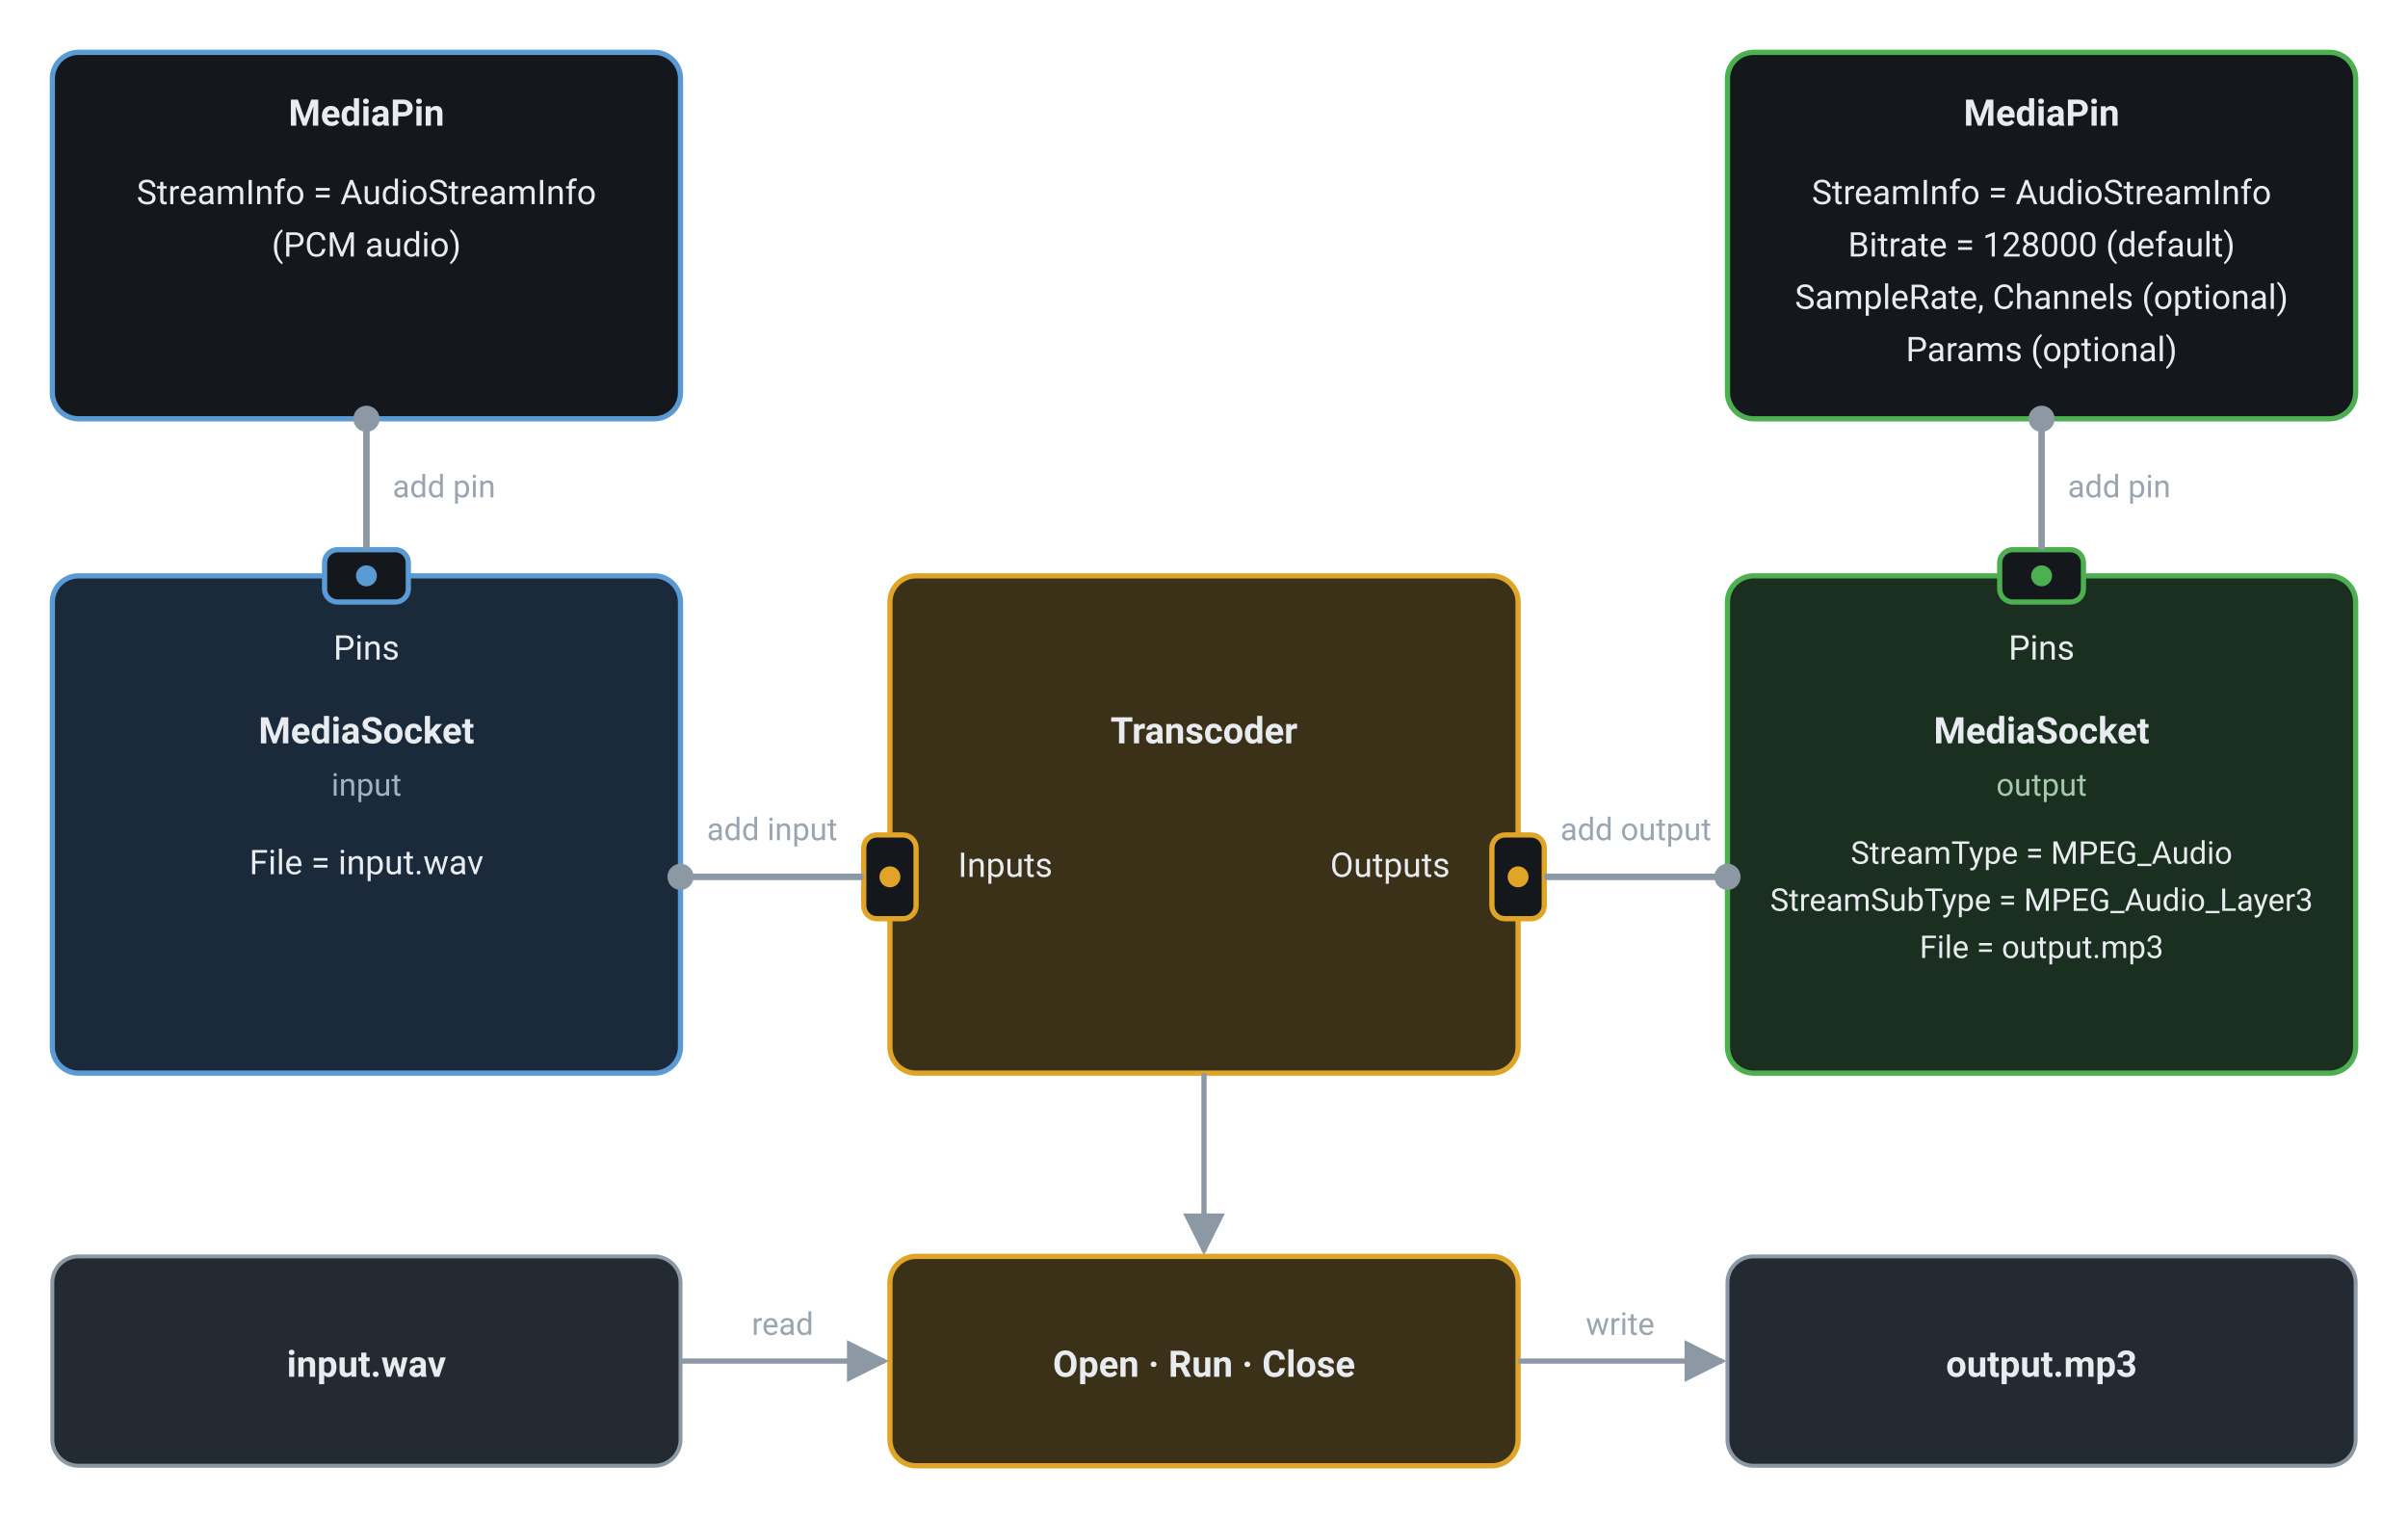
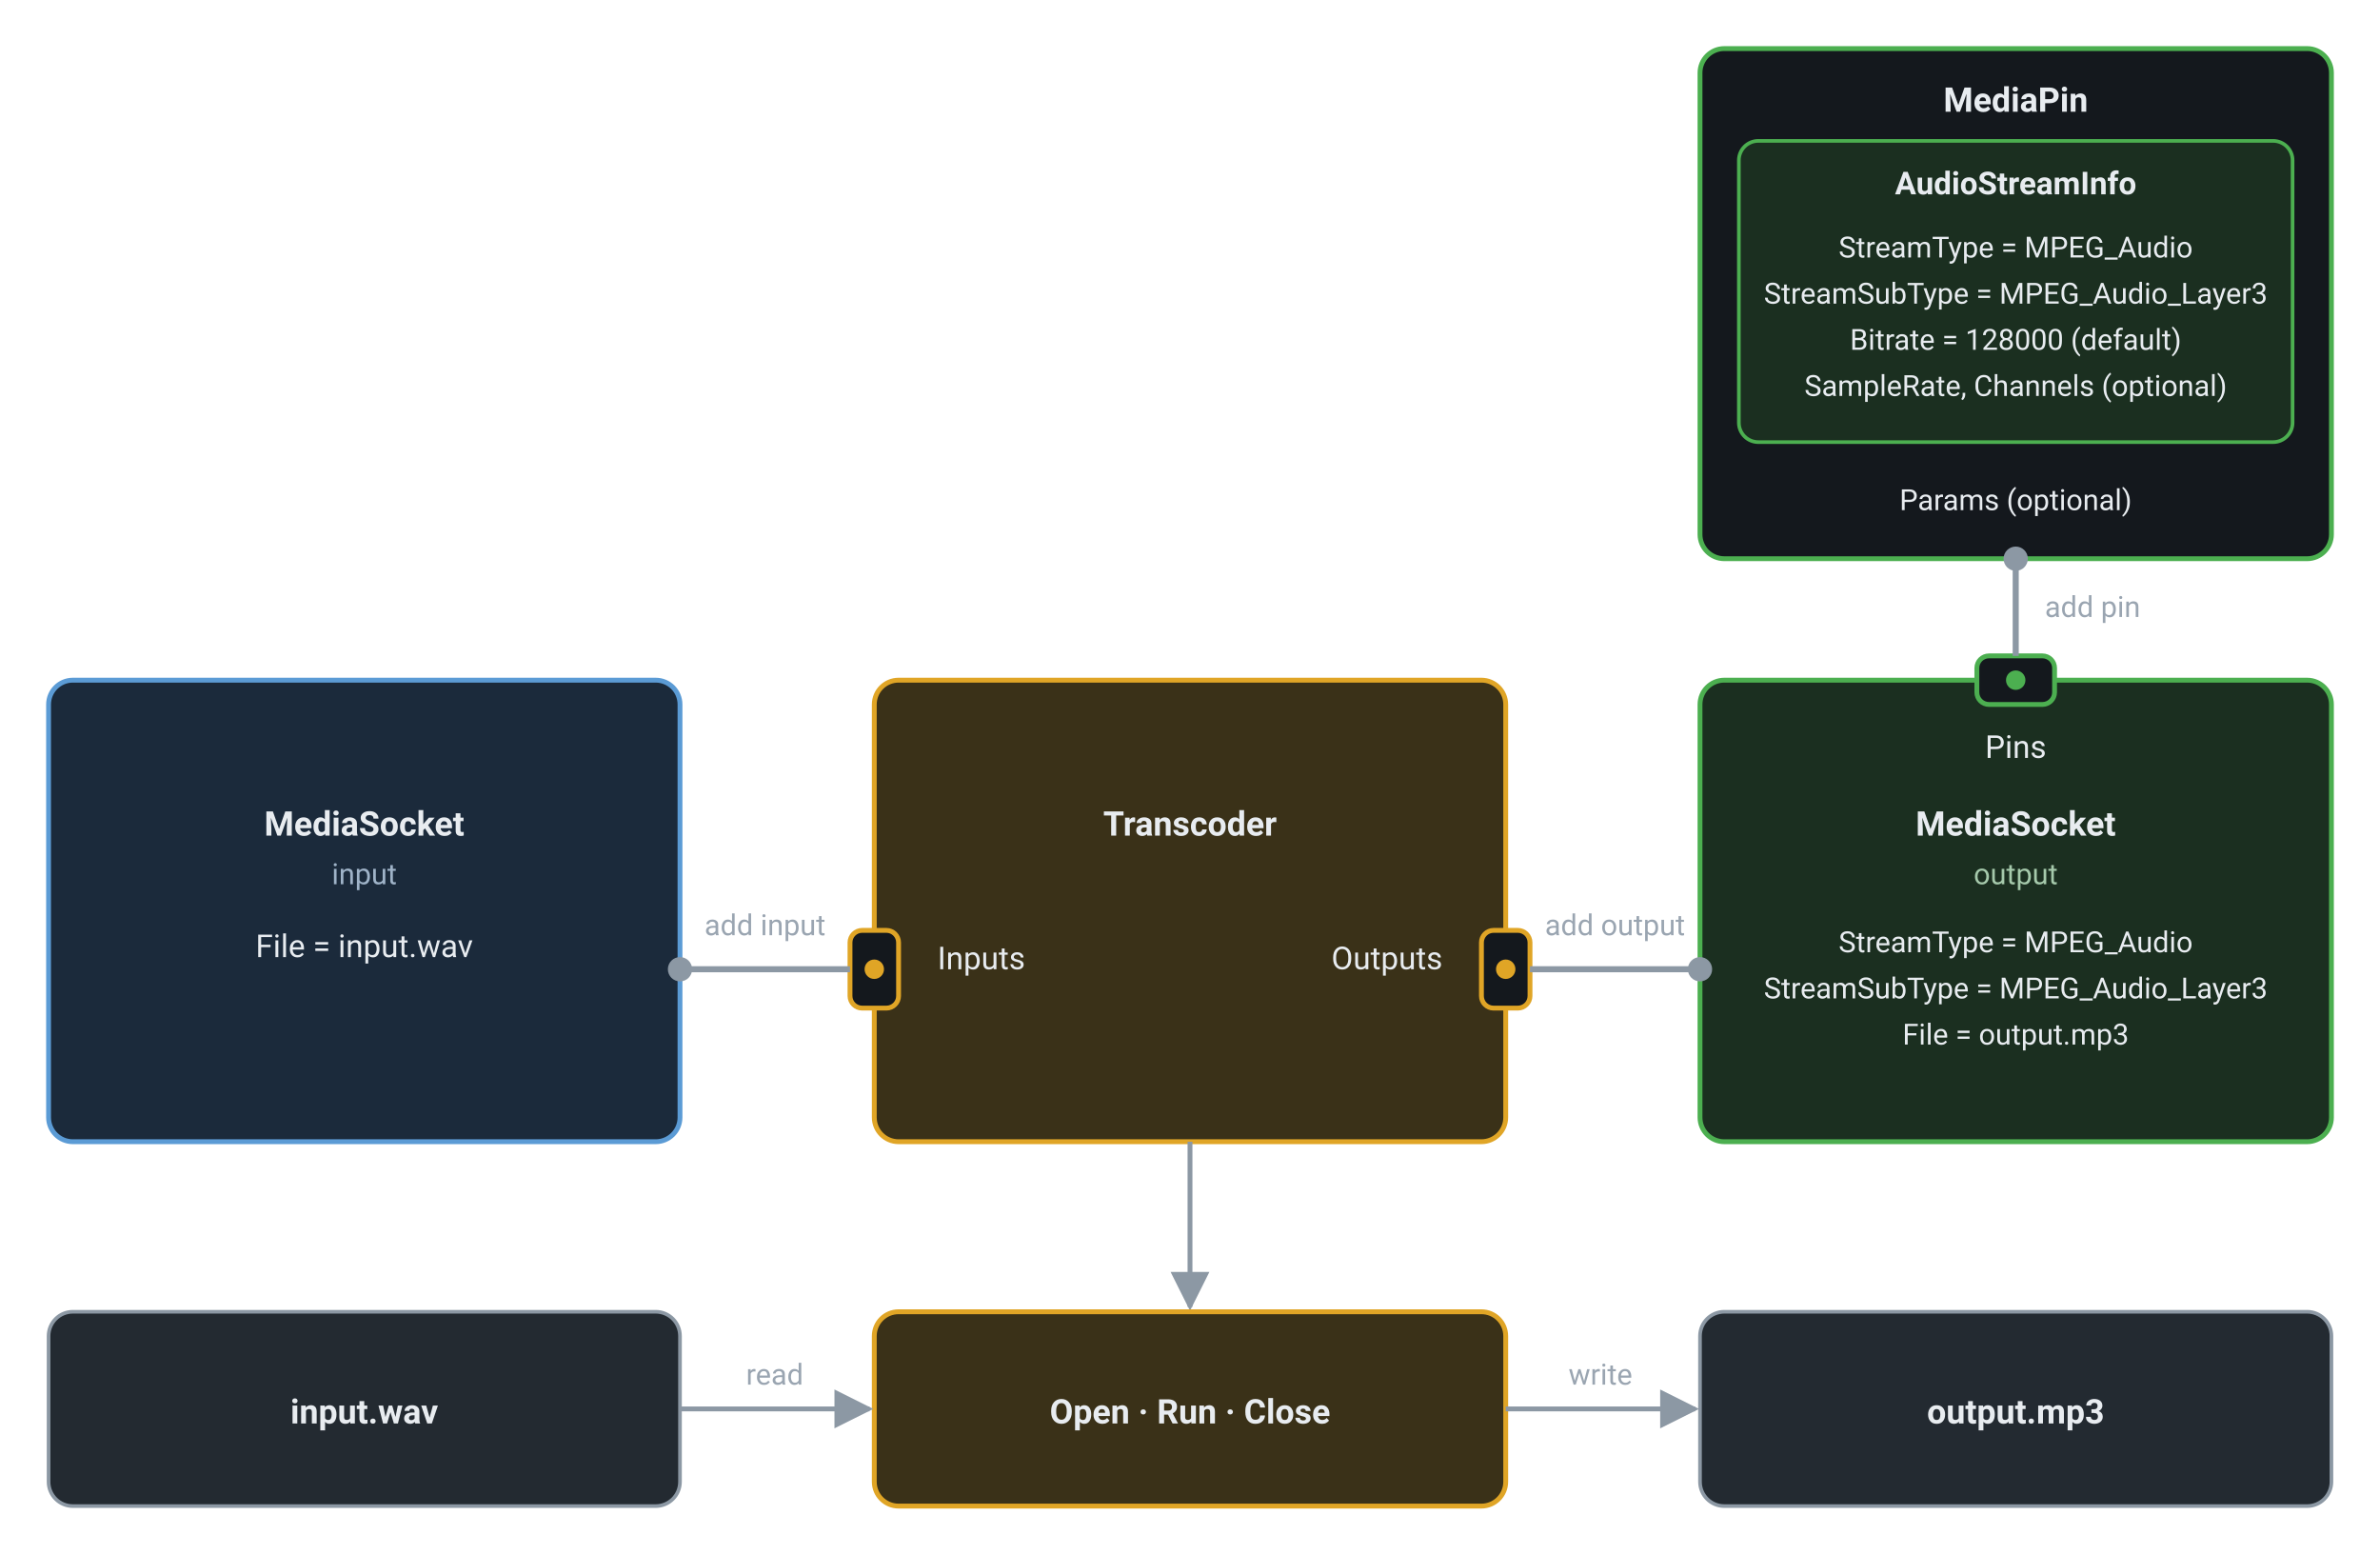
- <svg xmlns="http://www.w3.org/2000/svg" viewBox="0 0 920 580" role="img" aria-labelledby="t d" font-family="-apple-system, 'Segoe UI', Roboto, Helvetica, Arial, sans-serif" font-size="14">
+ <svg xmlns="http://www.w3.org/2000/svg" viewBox="0 0 980 640" role="img" aria-labelledby="t d" font-family="-apple-system, 'Segoe UI', Roboto, Helvetica, Arial, sans-serif" font-size="14">
  <defs>
    <marker id="ar" viewBox="0 0 10 10" refX="9" refY="5" markerWidth="8" markerHeight="8" orient="auto">
      <path d="M0 0 L10 5 L0 10 z" fill="#8c98a4" />
    </marker>
  </defs>
-   <rect x="20" y="20" width="240" height="140" rx="10" fill="#14181d" stroke="#5b9bd5" stroke-width="2" />
-   <text x="140" y="48" text-anchor="middle" font-weight="700" fill="#e8ecf0">MediaPin</text>
-   <g fill="#e8ecf0" font-size="13" text-anchor="middle">
-     <text x="140" y="78">StreamInfo = AudioStreamInfo</text>
-     <text x="140" y="98">(PCM audio)</text>
+   <rect x="700" y="20" width="260" height="210" rx="10" fill="#14181d" stroke="#4caf50" stroke-width="2" />
+   <text x="830" y="46" text-anchor="middle" font-weight="700" fill="#e8ecf0">MediaPin</text>
+   <rect x="716" y="58" width="228" height="124" rx="8" fill="#1b2f20" stroke="#4caf50" stroke-width="1.5" />
+   <text x="830" y="80" text-anchor="middle" font-weight="700" fill="#e8ecf0" font-size="13">AudioStreamInfo</text>
+   <g fill="#e8ecf0" font-size="12" text-anchor="middle">
+     <text x="830" y="106">StreamType = MPEG_Audio</text>
+     <text x="830" y="125">StreamSubType = MPEG_Audio_Layer3</text>
+     <text x="830" y="144">Bitrate = 128000 (default)</text>
+     <text x="830" y="163">SampleRate, Channels (optional)</text>
  </g>
-   <rect x="660" y="20" width="240" height="140" rx="10" fill="#14181d" stroke="#4caf50" stroke-width="2" />
-   <text x="780" y="48" text-anchor="middle" font-weight="700" fill="#e8ecf0">MediaPin</text>
-   <g fill="#e8ecf0" font-size="13" text-anchor="middle">
-     <text x="780" y="78">StreamInfo = AudioStreamInfo</text>
-     <text x="780" y="98">Bitrate = 128000 (default)</text>
-     <text x="780" y="118">SampleRate, Channels (optional)</text>
-     <text x="780" y="138">Params (optional)</text>
+   <text x="830" y="210" text-anchor="middle" fill="#e8ecf0" font-size="12">Params (optional)</text>
+   <rect x="20" y="280" width="260" height="190" rx="10" fill="#1b2a3b" stroke="#5b9bd5" stroke-width="2" />
+   <text x="150" y="344" text-anchor="middle" font-weight="700" fill="#e8ecf0">MediaSocket</text>
+   <text x="150" y="364" text-anchor="middle" fill="#9fb3c8" font-size="12">input</text>
+   <text x="150" y="394" text-anchor="middle" fill="#e8ecf0" font-size="13">File = input.wav</text>
+   <rect x="360" y="280" width="260" height="190" rx="10" fill="#3a3118" stroke="#e0a526" stroke-width="2" />
+   <text x="490" y="344" text-anchor="middle" font-weight="700" fill="#e8ecf0">Transcoder</text>
+   <g fill="#e8ecf0" font-size="13">
+     <text x="386" y="399" text-anchor="start">Inputs</text>
+     <text x="594" y="399" text-anchor="end">Outputs</text>
  </g>
-   <rect x="20" y="220" width="240" height="190" rx="10" fill="#1b2a3b" stroke="#5b9bd5" stroke-width="2" />
-   <text x="140" y="252" text-anchor="middle" fill="#e8ecf0" font-size="13">Pins</text>
-   <text x="140" y="284" text-anchor="middle" font-weight="700" fill="#e8ecf0">MediaSocket</text>
-   <text x="140" y="304" text-anchor="middle" fill="#9fb3c8" font-size="12">input</text>
-   <text x="140" y="334" text-anchor="middle" fill="#e8ecf0" font-size="13">File = input.wav</text>
-   <rect x="340" y="220" width="240" height="190" rx="10" fill="#3a3118" stroke="#e0a526" stroke-width="2" />
-   <text x="460" y="284" text-anchor="middle" font-weight="700" fill="#e8ecf0">Transcoder</text>
-   <g fill="#e8ecf0" font-size="13">
-     <text x="366" y="335" text-anchor="start">Inputs</text>
-     <text x="554" y="335" text-anchor="end">Outputs</text>
-   </g>
-   <rect x="660" y="220" width="240" height="190" rx="10" fill="#1b2f20" stroke="#4caf50" stroke-width="2" />
-   <text x="780" y="252" text-anchor="middle" fill="#e8ecf0" font-size="13">Pins</text>
-   <text x="780" y="284" text-anchor="middle" font-weight="700" fill="#e8ecf0">MediaSocket</text>
-   <text x="780" y="304" text-anchor="middle" fill="#a5c9ab" font-size="12">output</text>
+   <rect x="700" y="280" width="260" height="190" rx="10" fill="#1b2f20" stroke="#4caf50" stroke-width="2" />
+   <text x="830" y="312" text-anchor="middle" fill="#e8ecf0" font-size="13">Pins</text>
+   <text x="830" y="344" text-anchor="middle" font-weight="700" fill="#e8ecf0">MediaSocket</text>
+   <text x="830" y="364" text-anchor="middle" fill="#a5c9ab" font-size="12">output</text>
  <g fill="#e8ecf0" font-size="12" text-anchor="middle">
-     <text x="780" y="330">StreamType = MPEG_Audio</text>
-     <text x="780" y="348">StreamSubType = MPEG_Audio_Layer3</text>
-     <text x="780" y="366">File = output.mp3</text>
+     <text x="830" y="392">StreamType = MPEG_Audio</text>
+     <text x="830" y="411">StreamSubType = MPEG_Audio_Layer3</text>
+     <text x="830" y="430">File = output.mp3</text>
  </g>
  <g fill="#14181d" stroke-width="2">
-     <rect x="124" y="210" width="32" height="20" rx="5" stroke="#5b9bd5" />
-     <rect x="764" y="210" width="32" height="20" rx="5" stroke="#4caf50" />
-     <rect x="330" y="319" width="20" height="32" rx="5" stroke="#e0a526" />
-     <rect x="570" y="319" width="20" height="32" rx="5" stroke="#e0a526" />
+     <rect x="814" y="270" width="32" height="20" rx="5" stroke="#4caf50" />
+     <rect x="350" y="383" width="20" height="32" rx="5" stroke="#e0a526" />
+     <rect x="610" y="383" width="20" height="32" rx="5" stroke="#e0a526" />
  </g>
  <g>
-     <circle cx="140" cy="220" r="4" fill="#5b9bd5" />
-     <circle cx="780" cy="220" r="4" fill="#4caf50" />
-     <circle cx="340" cy="335" r="4" fill="#e0a526" />
-     <circle cx="580" cy="335" r="4" fill="#e0a526" />
+     <circle cx="830" cy="280" r="4" fill="#4caf50" />
+     <circle cx="360" cy="399" r="4" fill="#e0a526" />
+     <circle cx="620" cy="399" r="4" fill="#e0a526" />
  </g>
  <g stroke="#8c98a4" stroke-width="2.5" fill="none">
-     <line x1="140" y1="160" x2="140" y2="210" />
-     <line x1="780" y1="160" x2="780" y2="210" />
-     <line x1="260" y1="335" x2="330" y2="335" />
-     <line x1="590" y1="335" x2="660" y2="335" />
+     <line x1="830" y1="230" x2="830" y2="270" />
+     <line x1="280" y1="399" x2="350" y2="399" />
+     <line x1="630" y1="399" x2="700" y2="399" />
  </g>
  <g fill="#8c98a4">
-     <circle cx="140" cy="160" r="5" />
-     <circle cx="780" cy="160" r="5" />
-     <circle cx="260" cy="335" r="5" />
-     <circle cx="660" cy="335" r="5" />
+     <circle cx="830" cy="230" r="5" />
+     <circle cx="280" cy="399" r="5" />
+     <circle cx="700" cy="399" r="5" />
  </g>
  <g fill="#9aa5b1" font-size="12">
-     <text x="150" y="190" text-anchor="start">add pin</text>
-     <text x="790" y="190" text-anchor="start">add pin</text>
-     <text x="295" y="321" text-anchor="middle">add input</text>
-     <text x="625" y="321" text-anchor="middle">add output</text>
+     <text x="842" y="254" text-anchor="start">add pin</text>
+     <text x="315" y="385" text-anchor="middle">add input</text>
+     <text x="665" y="385" text-anchor="middle">add output</text>
  </g>
-   <line x1="460" y1="410" x2="460" y2="478" stroke="#8c98a4" stroke-width="2" marker-end="url(#ar)" />
+   <line x1="490" y1="470" x2="490" y2="538" stroke="#8c98a4" stroke-width="2" marker-end="url(#ar)" />
  <g stroke="#8c98a4" stroke-width="1.5" fill="#232a31">
-     <rect x="20" y="480" width="240" height="80" rx="10" />
-     <rect x="660" y="480" width="240" height="80" rx="10" />
+     <rect x="20" y="540" width="260" height="80" rx="10" />
+     <rect x="700" y="540" width="260" height="80" rx="10" />
  </g>
-   <rect x="340" y="480" width="240" height="80" rx="10" fill="#3a3118" stroke="#e0a526" stroke-width="2" />
+   <rect x="360" y="540" width="260" height="80" rx="10" fill="#3a3118" stroke="#e0a526" stroke-width="2" />
  <g fill="#e8ecf0" text-anchor="middle" font-weight="600">
-     <text x="140" y="526">input.wav</text>
-     <text x="780" y="526">output.mp3</text>
-     <text x="460" y="526">Open · Run · Close</text>
+     <text x="150" y="586">input.wav</text>
+     <text x="830" y="586">output.mp3</text>
+     <text x="490" y="586">Open · Run · Close</text>
  </g>
  <g stroke="#8c98a4" stroke-width="2" fill="none" marker-end="url(#ar)">
-     <line x1="260" y1="520" x2="338" y2="520" />
-     <line x1="580" y1="520" x2="658" y2="520" />
+     <line x1="280" y1="580" x2="358" y2="580" />
+     <line x1="620" y1="580" x2="698" y2="580" />
  </g>
  <g fill="#9aa5b1" font-size="12" text-anchor="middle">
-     <text x="299" y="510">read</text>
-     <text x="619" y="510">write</text>
+     <text x="319" y="570">read</text>
+     <text x="659" y="570">write</text>
  </g>
</svg>
